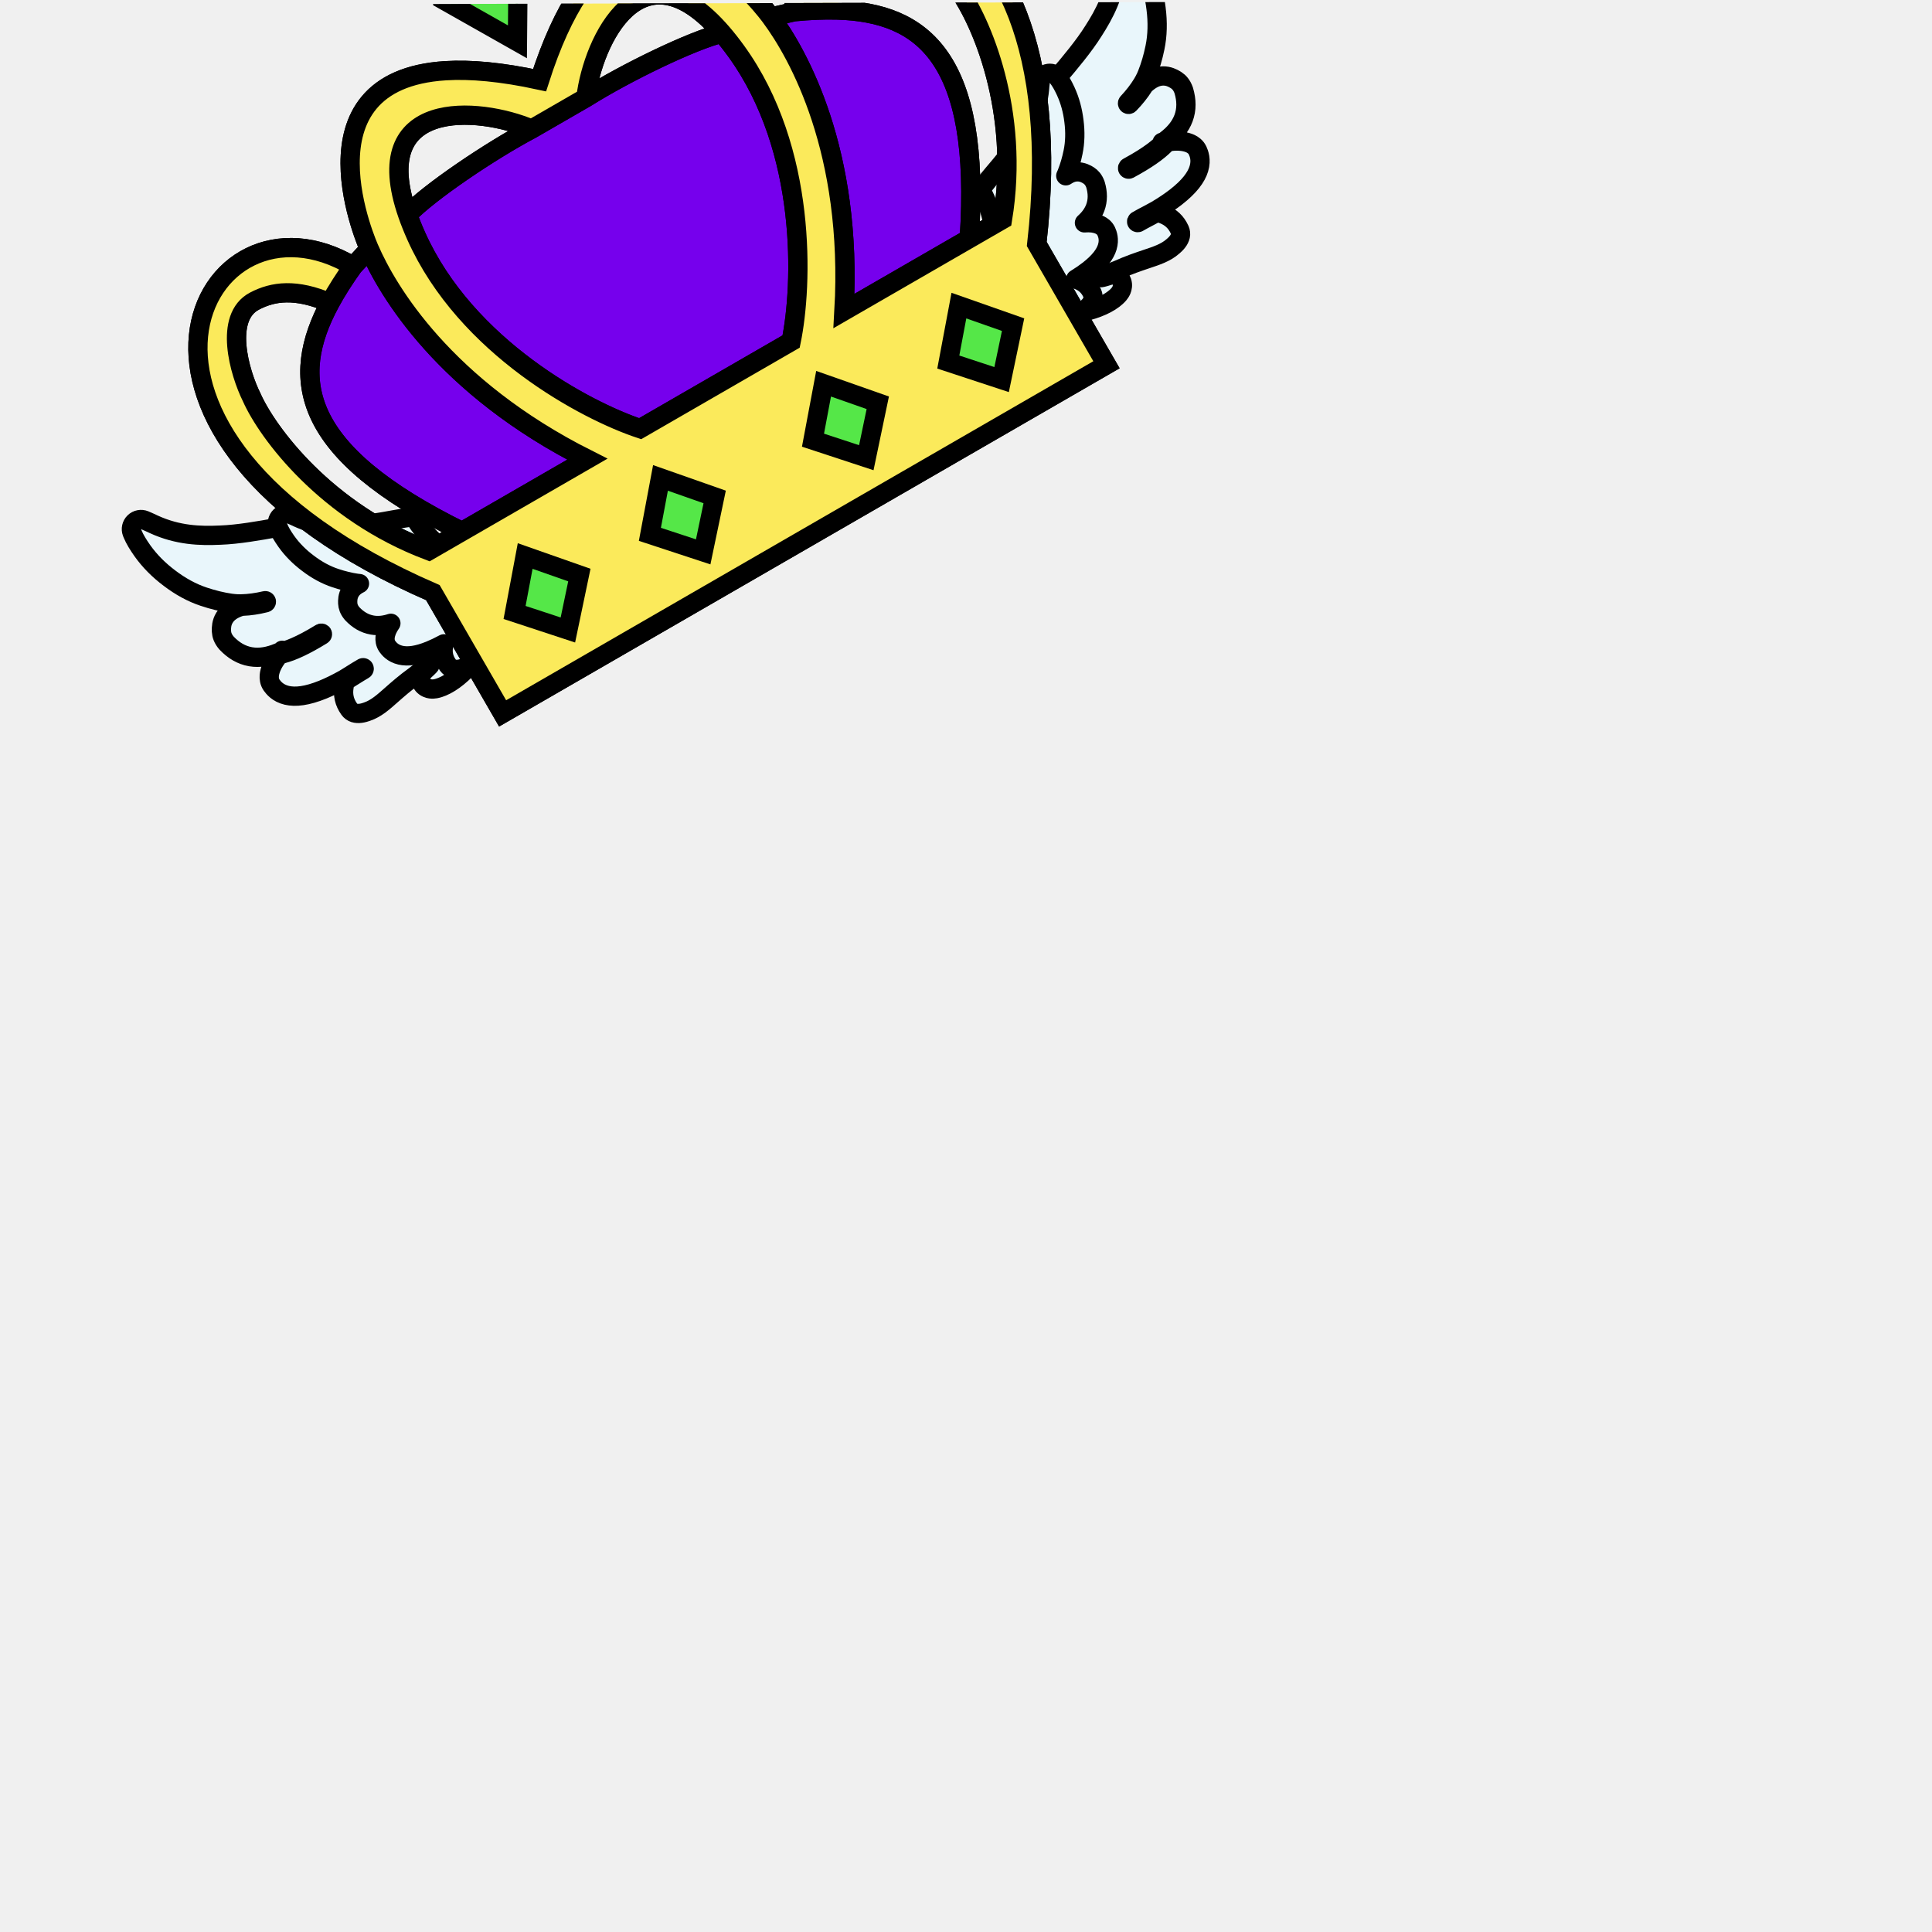
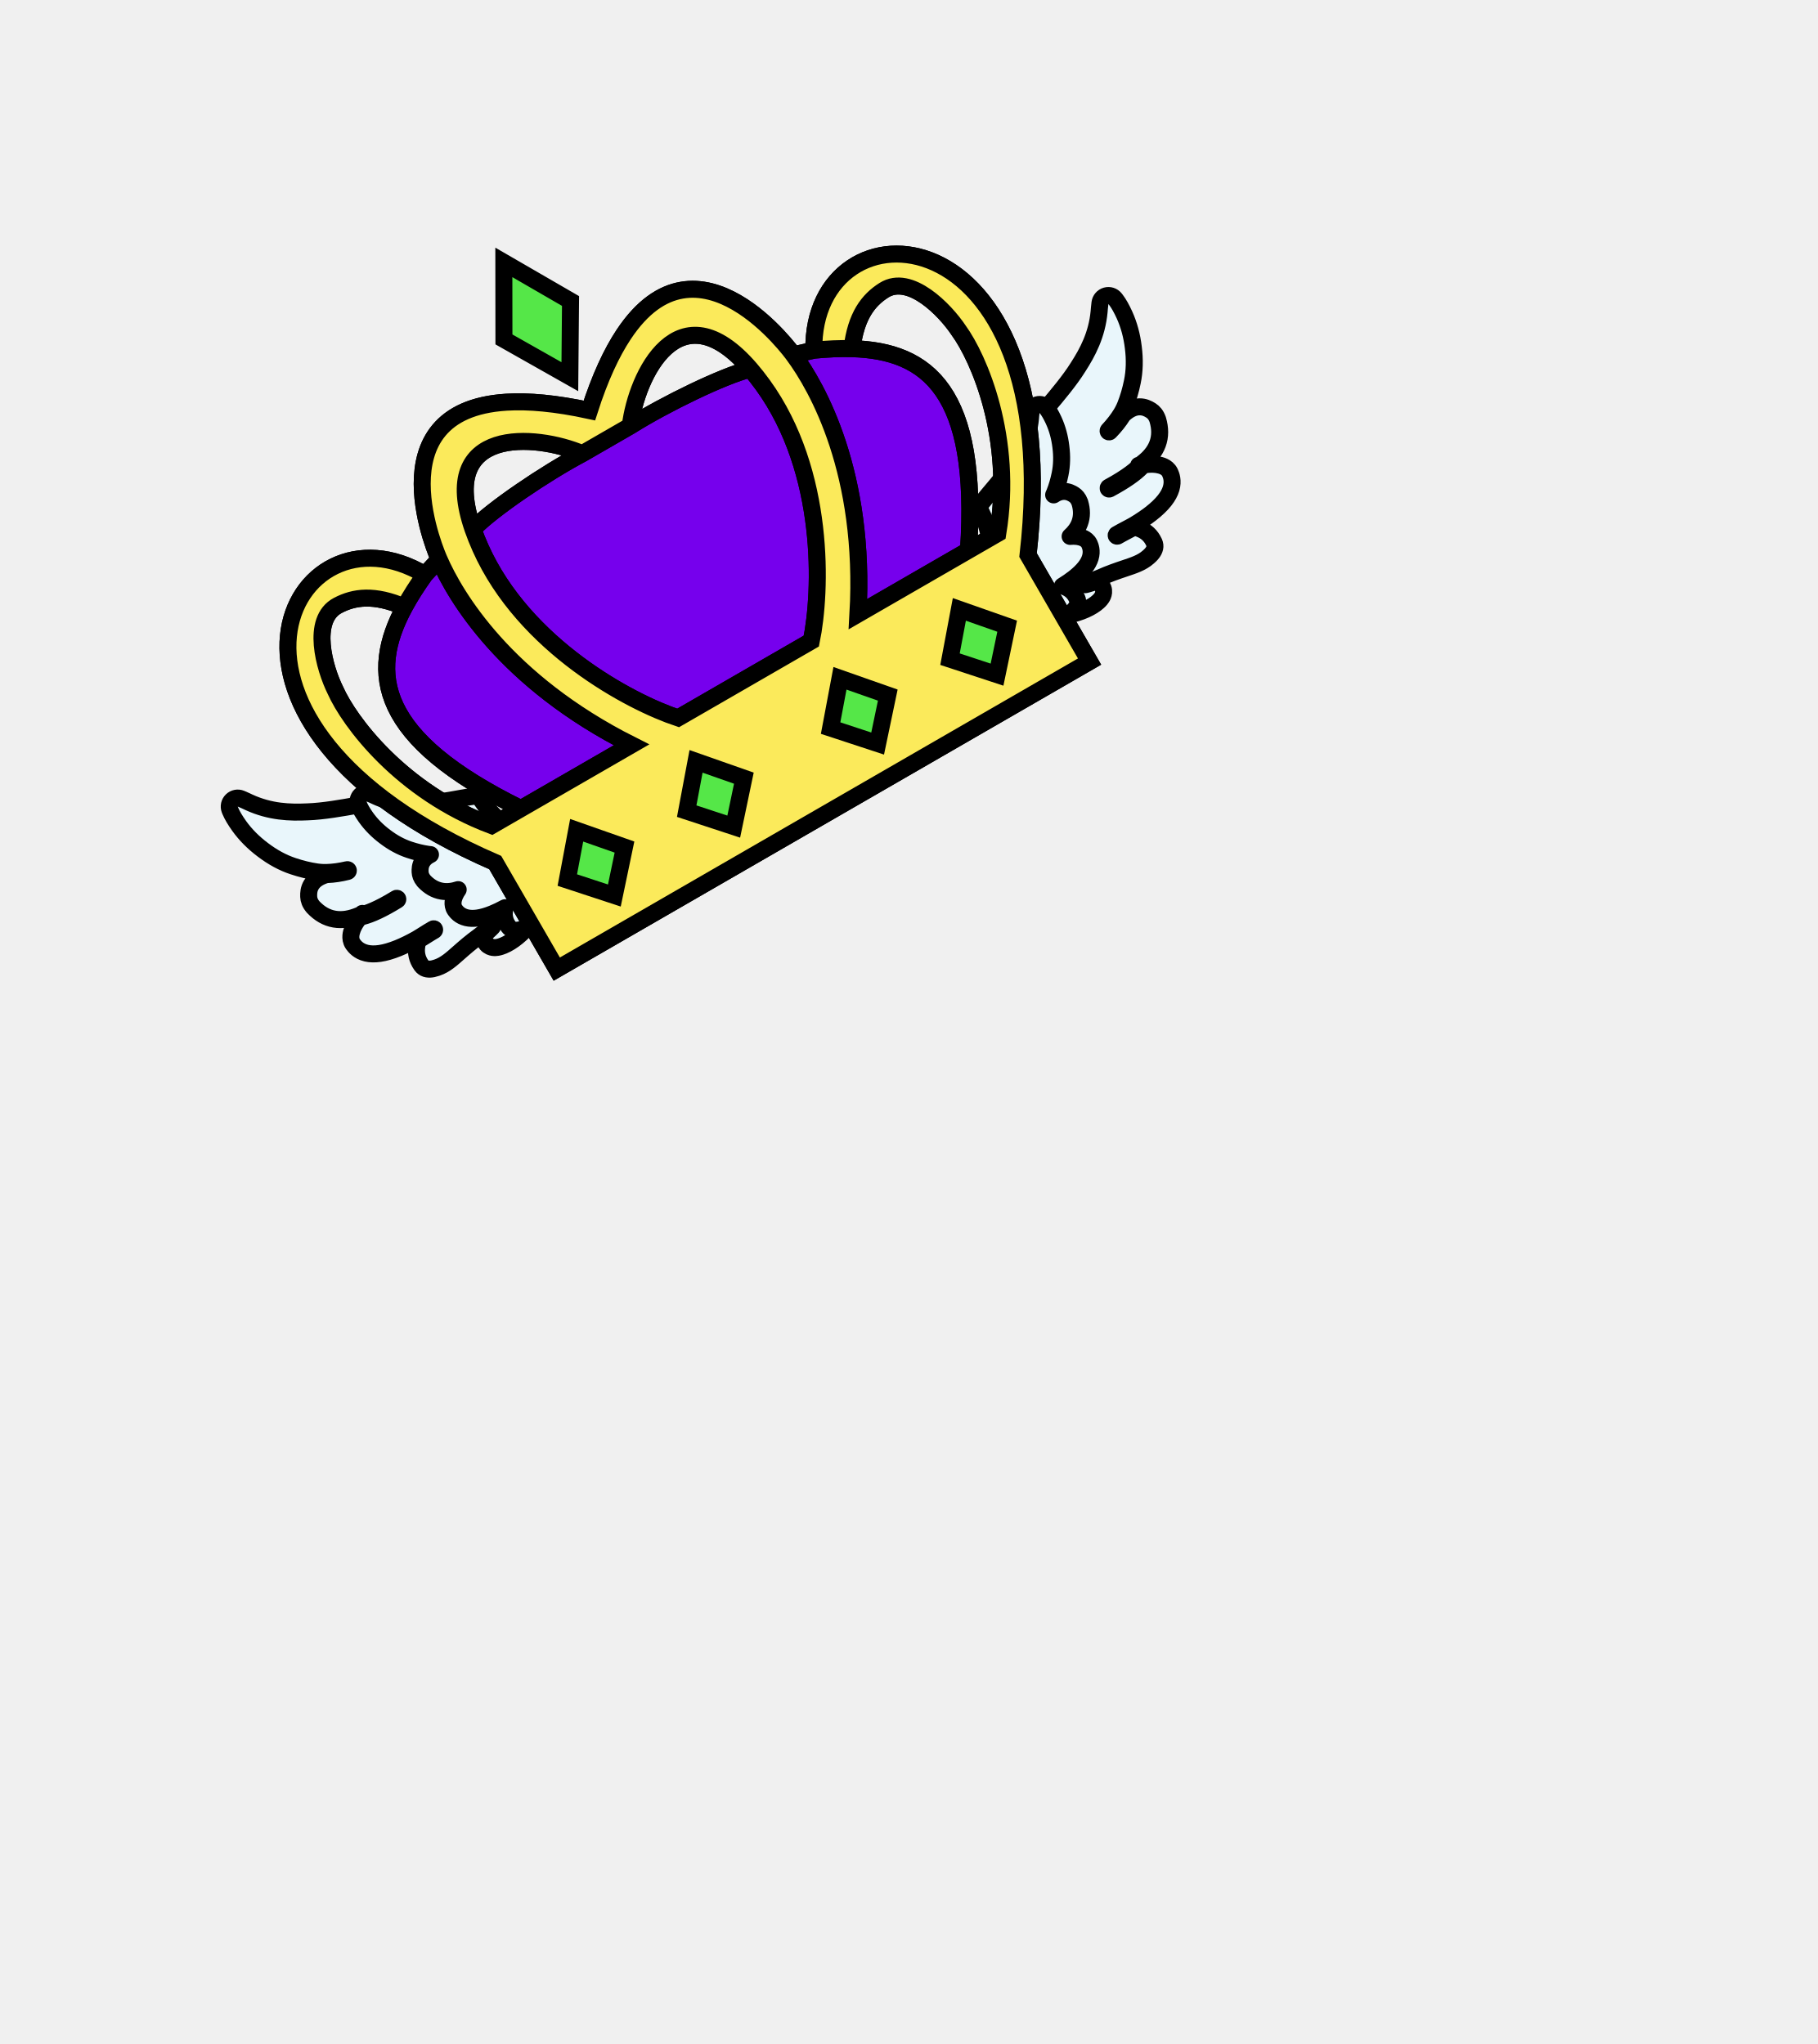
- <svg xmlns="http://www.w3.org/2000/svg" width="3009" height="3009" viewBox="0 0 3009 3009" fill="none">
-   <g clip-path="url(#clip0_4368_3927)">
+ <svg xmlns="http://www.w3.org/2000/svg" width="3209" height="3609" viewBox="-200 -600 3209 3609" fill="none">
+   <g>
    <path d="M209.201 813.335C204.901 817.507 203.497 823.838 205.629 829.437C205.817 829.932 205.998 830.37 206.122 830.665C206.261 831 206.317 831.13 206.385 831.298L206.693 832.046C209.941 839.826 215.328 848.689 222.119 858.235C222.127 858.246 222.135 858.257 222.143 858.268C233.343 873.923 247.43 888.057 263.972 900.451L263.972 900.452C281.072 913.473 299.045 923.308 317.558 929.408L317.558 929.409C331.81 934.169 345.784 937.572 359.304 939.536C359.433 939.555 359.563 939.572 359.692 939.587C360.474 939.68 362.583 939.973 364.448 940.108C364.512 940.116 364.586 940.127 364.664 940.135C364.774 940.147 364.932 940.162 365.122 940.179C368.203 940.478 371.458 940.603 375.656 940.541C375.686 940.54 375.716 940.539 375.747 940.539C387.596 940.291 400.063 938.554 412.831 935.576C412.851 935.571 412.872 935.566 412.892 935.561C413.703 935.369 414.621 935.864 414.866 936.779C415.066 937.684 414.488 938.565 413.658 938.771L413.613 938.783C401.018 941.955 389.097 943.726 378.228 944.131C376.845 944.183 375.475 944.426 374.159 944.853C363.121 948.433 354.624 953.879 349.594 962.104C344.955 969.691 344.708 977.41 344.883 982.353L344.922 983.304L344.927 983.393C345.209 988.723 347.037 994.708 352.624 1001.26C352.802 1001.47 352.985 1001.67 353.174 1001.87C363.717 1012.94 375.987 1020.4 390.371 1022.85C404.445 1025.25 418.9 1022.56 433.575 1016.41C433.764 1016.34 433.952 1016.27 434.139 1016.19C434.304 1016.14 434.385 1016.12 434.397 1016.12L434.397 1016.11C446.927 1013.54 467.216 1006.16 498.79 986.771C499.164 986.572 499.508 986.372 499.819 986.174C500.102 986.032 500.414 985.983 500.761 986.037C501.135 986.095 501.456 986.26 501.692 986.483L501.788 986.582L501.8 986.596C501.826 986.625 501.889 986.702 502.012 986.891C502.437 987.634 502.181 988.619 501.472 989.054L501.431 989.079C475.568 1005.04 455.535 1014.31 439.999 1018.3L439.397 1018.47C436.41 1019.37 433.772 1021.18 431.857 1023.65C428.24 1028.33 425.221 1033.43 422.937 1038.74L422.49 1039.81L422.362 1040.13C420.895 1043.96 419.692 1048.12 419.383 1052.31C419.089 1056.28 419.507 1061.79 422.942 1066.82L423.284 1067.3L423.312 1067.34C425.926 1070.91 432.392 1079.55 446.737 1082.92C460.143 1086.07 478.044 1084.07 502.797 1074.03C502.806 1074.02 502.814 1074.02 502.823 1074.02C513.104 1069.82 524.159 1064.41 535.572 1058C535.91 1057.81 536.241 1057.61 536.564 1057.39C537.345 1056.87 538.074 1056.46 539.634 1055.53L539.634 1055.53C540.968 1054.76 542.25 1053.95 543.224 1053.33L543.224 1053.33C552.525 1047.45 562.39 1041.32 564.814 1040.08C564.856 1040.06 564.897 1040.04 564.939 1040.02C565.255 1039.85 565.558 1039.82 565.881 1039.88C566.241 1039.95 566.574 1040.14 566.811 1040.41C566.819 1040.42 566.827 1040.43 566.835 1040.44C566.805 1040.4 566.901 1040.5 567.068 1040.81C567.447 1041.56 567.157 1042.59 566.345 1043.02L566.346 1043.02C564.179 1044.17 556.997 1048.55 545.06 1056.09L544.863 1056.22C544.167 1056.67 543.809 1056.9 543.496 1057.08C539.632 1059.3 536.956 1063.12 536.194 1067.51C536.078 1068.18 536.024 1068.5 535.976 1068.8L535.788 1069.9L535.744 1070.16C533.786 1082.56 536.367 1093.74 543.529 1103.9C543.708 1104.17 543.849 1104.37 543.918 1104.46C544.013 1104.6 544.108 1104.72 544.191 1104.82C544.607 1105.39 545.065 1105.93 545.57 1106.45L545.638 1106.52C548.013 1108.93 551.011 1110.38 554.132 1110.84C554.137 1110.84 554.142 1110.84 554.147 1110.85C555.667 1111.12 557.292 1111.22 559.015 1111.16C562.286 1111.04 566.061 1110.3 570.491 1108.76C570.93 1108.63 571.335 1108.48 571.704 1108.34C585.933 1103.55 597.116 1093.39 609.678 1082.27L609.678 1082.27C619.364 1073.73 631.008 1063.47 646.281 1052.44C646.372 1052.37 646.461 1052.3 646.55 1052.24C647.535 1051.49 648.551 1050.66 649.19 1050.15C650.714 1048.97 650.97 1048.73 651.689 1048.21C652.032 1047.96 652.365 1047.7 652.686 1047.43C659.697 1041.41 663.057 1038.14 665.548 1035.64L666.742 1034.47C666.78 1034.43 666.815 1034.4 666.852 1034.36L667.086 1034.15C667.697 1033.65 668.682 1033.68 669.291 1034.3L669.292 1034.3C669.908 1034.93 669.932 1035.97 669.243 1036.65L668.781 1037.1L668.527 1037.36C667.224 1038.7 664.676 1041.35 660.031 1045.49L659.555 1045.93C654.753 1050.6 653.612 1057.92 656.834 1063.85C656.984 1064.13 657.12 1064.36 657.224 1064.53C657.296 1064.65 657.363 1064.75 657.417 1064.83C657.852 1065.55 658.347 1066.23 658.898 1066.87C662.628 1071.19 667.376 1072.54 670.406 1072.95C673.438 1073.36 676.208 1073.06 678.166 1072.72C682.123 1072.03 686.001 1070.6 688.715 1069.49C688.739 1069.48 688.763 1069.47 688.788 1069.46C704.914 1062.72 721.447 1048.75 736.921 1030.61C736.93 1030.6 736.939 1030.59 736.948 1030.58C746.631 1019.17 752.555 1006.57 753.937 992.509C754.578 985.988 750.912 979.805 744.882 977.239L572.635 903.937L572.612 903.927C562.436 899.616 552.771 894.606 543.604 888.986C540.924 887.318 538.372 885.697 535.919 884.054C516.08 870.674 498.918 854.443 484.74 836.128C484.728 836.113 484.715 836.096 484.703 836.08C481.703 832.237 478.859 828.269 476.115 824.174C476.096 824.144 476.075 824.11 476.053 824.074C475.969 823.935 475.829 823.71 475.658 823.447C472.471 818.57 466.748 815.979 460.981 816.803C451.822 818.111 442.468 819.569 432.984 821.304L432.957 821.309L430.531 821.757C404.644 826.451 370.624 832.503 342.928 833.439L342.722 833.447C311.994 834.907 277.049 833.873 239.535 816.633C236.888 815.38 230.929 812.546 225.404 810.249C219.871 807.95 213.501 809.163 209.201 813.335ZM438.87 1013.42C439.123 1013.2 439.358 1012.98 439.574 1012.77C439.342 1013 439.106 1013.21 438.87 1013.42ZM437.058 1014.76C437.389 1014.55 437.702 1014.33 437.996 1014.12C438.135 1014.01 438.269 1013.91 438.4 1013.8C437.954 1014.16 437.505 1014.48 437.058 1014.76Z" fill="#E9F6FB" stroke="black" stroke-width="30" stroke-linejoin="round" />
    <path d="M436.552 804.256C432.252 808.428 430.847 814.759 432.979 820.359C433.145 820.796 433.303 821.177 433.403 821.415C433.527 821.712 433.556 821.779 433.605 821.902C436.09 828.051 440.176 834.904 445.228 842.135L446.253 843.588L446.277 843.621C455.235 856.143 466.477 867.414 479.632 877.272L479.632 877.274C493.231 887.629 507.586 895.499 522.438 900.394L522.438 900.395C533.735 904.168 544.841 906.875 555.616 908.44C555.745 908.459 555.874 908.477 556.004 908.492C556.48 908.549 558.23 908.79 559.792 908.908C559.818 908.911 559.846 908.914 559.875 908.918C553.906 911.785 549.002 915.712 545.702 921.108C541.301 928.305 541.39 935.586 541.575 939.533C541.576 939.563 541.577 939.594 541.579 939.624C541.829 944.357 543.436 949.537 547.928 955.005L548.372 955.536L548.643 955.845C548.734 955.946 548.828 956.046 548.922 956.146C557.537 965.193 567.731 971.453 579.804 973.509C589.409 975.145 599.116 973.932 608.793 970.738C606.405 974.088 604.376 977.672 602.778 981.386L602.405 982.27L602.279 982.592C601.072 985.742 600.017 989.33 599.743 993.039C599.483 996.554 599.829 1001.7 603.085 1006.47L603.409 1006.93L603.437 1006.96C605.642 1009.98 611.286 1017.49 623.634 1020.39C635.041 1023.07 649.768 1021.26 669.409 1013.29C669.417 1013.28 669.426 1013.28 669.435 1013.28C676.426 1010.43 683.839 1006.88 691.473 1002.74C691.287 1003.35 691.136 1003.97 691.027 1004.6C690.925 1005.18 690.887 1005.42 690.854 1005.62L690.711 1006.45L690.667 1006.72C689.008 1017.22 691.211 1026.8 697.274 1035.42C697.44 1035.67 697.57 1035.85 697.634 1035.94C697.689 1036.02 697.744 1036.09 697.795 1036.16C698.228 1036.75 698.711 1037.33 699.244 1037.87L699.296 1037.92C701.649 1040.32 704.615 1041.76 707.706 1042.24L708.25 1042.33C709.526 1042.52 710.849 1042.58 712.211 1042.53C715.148 1042.42 718.407 1041.77 722.081 1040.5C722.452 1040.38 722.796 1040.26 723.115 1040.14C734.959 1036.13 744.193 1027.68 753.832 1019.15L753.832 1019.15C761.396 1012.48 770.387 1004.56 782.176 996.043C782.266 995.977 782.356 995.911 782.445 995.844C782.962 995.453 783.489 995.033 783.929 994.681C783.51 997.761 784.044 1000.98 785.613 1003.87C785.689 1004 785.76 1004.13 785.824 1004.24C785.888 1004.35 785.946 1004.45 785.999 1004.54C786.101 1004.7 786.19 1004.84 786.25 1004.93C786.659 1005.59 787.119 1006.22 787.625 1006.8C791.247 1011 795.83 1012.28 798.659 1012.66C801.489 1013.04 804.021 1012.75 805.722 1012.46C809.165 1011.86 812.454 1010.64 814.649 1009.74C814.673 1009.73 814.698 1009.72 814.722 1009.71C827.996 1004.16 841.31 992.82 853.553 978.467C853.562 978.456 853.571 978.445 853.58 978.435C861.502 969.094 866.459 958.644 867.614 946.891C868.255 940.37 864.589 934.188 858.56 931.622L724.012 874.364L723.989 874.354C716.171 871.042 708.746 867.19 701.701 862.867C699.653 861.591 697.722 860.363 695.874 859.125C680.675 848.873 667.527 836.438 656.665 822.407C656.653 822.391 656.641 822.376 656.628 822.36C654.351 819.442 652.186 816.423 650.09 813.297C650.051 813.233 649.999 813.149 649.939 813.053C649.879 812.957 649.807 812.843 649.724 812.716C646.537 807.838 640.814 805.248 635.046 806.072C627.865 807.097 620.513 808.242 613.051 809.608L613.024 809.612L611.088 809.97C590.824 813.644 564.519 818.314 543.184 819.035L542.979 819.043C519.198 820.173 492.542 819.351 463.965 806.234C461.927 805.27 457.175 803.008 452.754 801.17L452.233 800.965C446.826 798.949 440.717 800.214 436.552 804.256ZM786.006 1004.53C785.997 1004.51 785.986 1004.5 785.977 1004.48C785.969 1004.47 785.962 1004.45 785.954 1004.44C785.971 1004.47 785.988 1004.5 786.006 1004.53ZM649.952 813.096C649.961 813.109 649.969 813.122 649.978 813.135C649.895 813.013 649.812 812.892 649.726 812.773C649.814 812.895 649.89 813.004 649.952 813.096Z" fill="#E9F6FB" stroke="black" stroke-width="30" stroke-linejoin="round" />
    <path d="M1752.45 -77.66C1758.22 -79.297 1764.4 -77.348 1768.18 -72.702C1768.52 -72.291 1768.81 -71.916 1769 -71.661C1769.22 -71.373 1769.31 -71.26 1769.42 -71.117L1769.91 -70.476C1775.03 -63.773 1780.01 -54.676 1784.88 -44.022C1784.88 -44.01 1784.89 -43.997 1784.89 -43.985C1792.85 -26.458 1798.05 -7.191 1800.51 13.331L1800.51 13.332C1803.24 34.651 1802.77 55.135 1798.8 74.217L1798.8 74.217C1795.79 88.94 1791.75 102.743 1786.69 115.434C1786.65 115.555 1786.6 115.676 1786.55 115.796C1786.23 116.519 1785.43 118.492 1784.62 120.175C1784.59 120.234 1784.57 120.304 1784.53 120.376C1784.49 120.477 1784.42 120.621 1784.34 120.794C1783.06 123.612 1781.54 126.493 1779.39 130.097C1779.37 130.123 1779.36 130.149 1779.34 130.175C1773.2 140.313 1765.47 150.242 1756.5 159.81C1756.49 159.825 1756.47 159.84 1756.46 159.855C1755.89 160.461 1755.86 161.504 1756.53 162.174C1757.21 162.799 1758.26 162.739 1758.86 162.123L1758.89 162.09C1767.93 152.769 1775.43 143.331 1781.21 134.12C1781.95 132.948 1782.84 131.883 1783.87 130.957C1792.49 123.188 1801.46 118.552 1811.09 118.309C1819.98 118.085 1826.79 121.731 1830.99 124.353L1831.79 124.863L1831.87 124.912C1836.34 127.821 1840.61 132.397 1843.49 140.51C1843.58 140.768 1843.66 141.029 1843.74 141.292C1848.06 155.958 1848.39 170.315 1843.32 183.997C1838.35 197.383 1828.8 208.559 1816.13 218.192C1815.98 218.321 1815.82 218.448 1815.67 218.572C1815.54 218.688 1815.48 218.747 1815.47 218.756L1815.47 218.756C1806.97 228.317 1790.43 242.198 1757.86 259.85C1757.5 260.075 1757.15 260.272 1756.83 260.443C1756.56 260.617 1756.36 260.863 1756.24 261.19C1756.1 261.543 1756.08 261.904 1756.16 262.22L1756.2 262.352L1756.2 262.369C1756.21 262.406 1756.25 262.499 1756.35 262.7C1756.78 263.44 1757.76 263.711 1758.49 263.314L1758.54 263.291C1785.29 248.872 1803.34 236.162 1814.56 224.699L1815 224.261C1817.28 222.125 1820.16 220.745 1823.26 220.325C1829.12 219.531 1835.05 219.468 1840.79 220.144L1841.94 220.289L1842.28 220.34C1846.33 220.984 1850.54 222.026 1854.32 223.849C1857.91 225.582 1862.47 228.7 1865.1 234.186L1865.35 234.725L1865.37 234.77C1867.16 238.817 1871.41 248.739 1867.16 262.847C1863.18 276.031 1852.49 290.531 1831.42 306.948C1831.41 306.953 1831.41 306.959 1831.4 306.965C1822.63 313.772 1812.41 320.64 1801.15 327.318C1800.82 327.516 1800.48 327.701 1800.13 327.872C1799.29 328.287 1798.57 328.713 1796.99 329.603L1796.99 329.602C1795.65 330.374 1794.31 331.077 1793.29 331.612L1793.29 331.612C1783.54 336.725 1773.3 342.203 1771.01 343.684C1770.98 343.709 1770.94 343.734 1770.9 343.759C1770.6 343.951 1770.41 344.195 1770.31 344.506C1770.19 344.853 1770.19 345.236 1770.3 345.577C1770.3 345.588 1770.31 345.6 1770.31 345.611C1770.3 345.568 1770.34 345.703 1770.52 346C1770.98 346.703 1772.02 346.966 1772.8 346.479L1772.8 346.48C1774.88 345.18 1782.26 341.149 1794.75 334.58L1794.96 334.472C1795.7 334.097 1796.08 333.901 1796.39 333.719C1800.25 331.484 1804.9 331.079 1809.08 332.614C1809.72 332.848 1810.02 332.962 1810.3 333.066L1811.35 333.457L1811.6 333.55C1823.32 338.052 1831.71 345.875 1836.92 357.157C1837.07 357.448 1837.17 357.671 1837.22 357.778C1837.29 357.927 1837.34 358.069 1837.4 358.195C1837.68 358.837 1837.92 359.506 1838.11 360.2L1838.14 360.294C1839.04 363.559 1838.8 366.879 1837.64 369.814C1837.63 369.818 1837.63 369.823 1837.63 369.828C1837.11 371.281 1836.39 372.74 1835.47 374.2C1833.73 376.972 1831.2 379.871 1827.65 382.939C1827.32 383.254 1826.99 383.531 1826.68 383.78C1815.42 393.707 1801.03 398.313 1785.12 403.629L1785.12 403.63C1772.88 407.751 1758.17 412.702 1740.98 420.413C1740.88 420.459 1740.78 420.504 1740.67 420.547C1739.54 421.027 1738.31 421.494 1737.55 421.79C1735.77 422.521 1735.43 422.621 1734.62 422.985C1734.23 423.159 1733.84 423.316 1733.44 423.456C1724.73 426.52 1720.21 427.792 1716.8 428.703L1715.19 429.151C1715.14 429.165 1715.09 429.176 1715.04 429.19L1714.74 429.289C1714.01 429.569 1713.54 430.435 1713.77 431.274L1713.77 431.275C1714.01 432.124 1714.9 432.664 1715.83 432.406L1716.45 432.233L1716.8 432.14C1718.61 431.682 1722.18 430.8 1728.09 428.848L1728.71 428.657C1735.15 426.832 1742.06 429.504 1745.59 435.259C1745.75 435.527 1745.88 435.76 1745.98 435.936C1746.05 436.057 1746.1 436.167 1746.15 436.255C1746.55 436.992 1746.9 437.762 1747.17 438.557C1749.05 443.947 1747.84 448.735 1746.69 451.564C1745.52 454.395 1743.87 456.641 1742.6 458.166C1740.03 461.25 1736.85 463.896 1734.53 465.688C1734.51 465.704 1734.49 465.72 1734.47 465.735C1720.57 476.334 1700.21 483.669 1676.76 487.999C1676.75 488.001 1676.74 488.004 1676.72 488.006C1661.99 490.684 1648.12 489.516 1635.25 483.682C1629.29 480.977 1625.77 474.711 1626.56 468.206L1649.2 282.385L1649.2 282.36C1650.56 271.392 1651.05 260.517 1650.77 249.767C1650.66 246.612 1650.54 243.593 1650.34 240.646C1648.67 216.775 1643.19 193.797 1634.42 172.361C1634.42 172.343 1634.41 172.323 1634.4 172.305C1632.57 167.785 1630.56 163.338 1628.38 158.914C1628.37 158.883 1628.35 158.848 1628.33 158.811C1628.25 158.668 1628.12 158.435 1627.98 158.155C1625.35 152.956 1625.97 146.705 1629.57 142.122C1635.28 134.845 1641.22 127.472 1647.46 120.127L1647.48 120.106L1649.08 118.229C1666.09 98.157 1688.34 71.721 1703 48.203L1703.11 48.03C1719.74 22.148 1736.32 -8.632 1740.14 -49.741C1740.38 -52.659 1740.91 -59.237 1741.68 -65.171C1742.45 -71.112 1746.69 -76.022 1752.45 -77.66ZM1810.89 221.28C1810.58 221.39 1810.27 221.485 1809.98 221.566C1810.3 221.479 1810.6 221.383 1810.89 221.28ZM1812.96 220.382C1812.62 220.565 1812.27 220.728 1811.94 220.874C1811.78 220.943 1811.62 221.007 1811.47 221.068C1812 220.859 1812.5 220.629 1812.96 220.382Z" fill="#E9F6FB" stroke="black" stroke-width="30" stroke-linejoin="round" />
    <path d="M1630.92 114.69C1636.68 113.053 1642.86 115.002 1646.65 119.648C1646.94 120.01 1647.19 120.338 1647.35 120.543C1647.55 120.799 1647.59 120.858 1647.67 120.962C1651.75 126.188 1655.65 133.153 1659.38 141.144L1660.13 142.758L1660.14 142.795C1666.51 156.814 1670.65 172.186 1672.61 188.507L1672.61 188.508C1674.78 205.462 1674.42 221.829 1671.23 237.139L1671.23 237.14C1668.85 248.81 1665.64 259.781 1661.61 269.895C1661.56 270.016 1661.51 270.137 1661.46 270.257C1661.27 270.697 1660.61 272.334 1659.93 273.745C1659.92 273.77 1659.91 273.796 1659.89 273.822C1665.36 270.087 1671.21 267.803 1677.54 267.643C1685.97 267.431 1692.23 271.148 1695.56 273.281C1695.58 273.298 1695.61 273.314 1695.63 273.33C1699.61 275.913 1703.29 279.896 1705.78 286.52L1706.02 287.17L1706.15 287.559C1706.19 287.689 1706.23 287.819 1706.27 287.951C1709.8 299.935 1710.12 311.893 1705.87 323.377C1702.48 332.513 1696.58 340.313 1688.97 347.097C1693.07 346.704 1697.19 346.738 1701.2 347.211L1702.15 347.331L1702.5 347.382C1705.83 347.912 1709.46 348.792 1712.81 350.409C1715.98 351.942 1720.27 354.816 1722.77 360.017L1723 360.527L1723.02 360.572C1724.53 363.987 1728.22 372.633 1724.55 384.776C1721.17 395.995 1712.24 407.841 1695.51 420.867C1695.51 420.872 1695.5 420.878 1695.49 420.884C1689.53 425.513 1682.75 430.158 1675.35 434.703C1675.97 434.844 1676.58 435.023 1677.18 435.243C1677.74 435.448 1677.96 435.531 1678.15 435.604L1678.94 435.899L1679.19 435.991C1689.12 439.806 1696.31 446.501 1700.75 456.065C1700.88 456.334 1700.98 456.539 1701.02 456.639C1701.06 456.723 1701.09 456.806 1701.13 456.884C1701.43 457.558 1701.68 458.263 1701.89 458.995L1701.91 459.068C1702.8 462.304 1702.57 465.593 1701.44 468.508L1701.24 469.024C1700.77 470.224 1700.16 471.403 1699.44 472.556C1697.88 475.045 1695.68 477.54 1692.74 480.086C1692.46 480.35 1692.18 480.587 1691.91 480.802C1682.52 489.055 1670.59 492.829 1658.38 496.909L1658.38 496.909C1648.82 500.127 1637.46 503.951 1624.2 509.903C1624.09 509.949 1623.99 509.994 1623.89 510.037C1623.29 510.289 1622.66 510.536 1622.14 510.74C1625.02 511.917 1627.54 513.989 1629.25 516.791C1629.33 516.926 1629.41 517.051 1629.47 517.161C1629.53 517.271 1629.59 517.372 1629.64 517.46C1629.73 517.633 1629.81 517.779 1629.86 517.877C1630.22 518.56 1630.53 519.271 1630.79 520.003C1632.61 525.235 1631.43 529.846 1630.35 532.487C1629.26 535.129 1627.74 537.176 1626.64 538.502C1624.4 541.184 1621.7 543.423 1619.82 544.872C1619.8 544.889 1619.78 544.905 1619.76 544.921C1608.32 553.645 1591.84 559.503 1573.29 562.93C1573.27 562.932 1573.26 562.935 1573.24 562.937C1561.19 565.127 1549.67 564.195 1538.91 559.319C1532.94 556.613 1529.42 550.348 1530.21 543.844L1547.9 398.692L1547.9 398.668C1548.94 390.241 1549.32 381.884 1549.1 373.622C1549.02 371.21 1548.92 368.924 1548.77 366.705C1547.49 348.416 1543.3 330.812 1536.58 314.39C1536.57 314.371 1536.56 314.353 1536.56 314.334C1535.17 310.903 1533.64 307.518 1531.98 304.14C1531.94 304.074 1531.89 303.988 1531.84 303.888C1531.79 303.788 1531.72 303.668 1531.66 303.533C1529.03 298.334 1529.64 292.082 1533.24 287.499C1537.72 281.793 1542.39 275.999 1547.3 270.219L1547.32 270.198L1548.6 268.701C1561.91 252.988 1579.11 232.542 1590.4 214.427L1590.51 214.253C1603.38 194.223 1615.99 170.727 1618.92 139.419C1619.11 137.173 1619.52 131.927 1620.14 127.179L1620.22 126.625C1621.18 120.934 1625.33 116.277 1630.92 114.69ZM1629.63 517.463C1629.62 517.447 1629.61 517.43 1629.6 517.414C1629.6 517.4 1629.59 517.387 1629.58 517.373C1629.59 517.403 1629.61 517.433 1629.63 517.463ZM1531.87 303.92C1531.88 303.935 1531.88 303.949 1531.89 303.962C1531.83 303.83 1531.76 303.697 1531.7 303.563C1531.77 303.701 1531.82 303.821 1531.87 303.92Z" fill="#E9F6FB" stroke="black" stroke-width="30" stroke-linejoin="round" />
    <path d="M648.16 367.473C725.711 540.891 913.048 639.848 997.023 667.649L1114.58 599.775L1232.14 531.901C1250.05 445.277 1258.02 233.56 1146.62 79.69C1139.1 69.315 1131.76 59.996 1124.57 51.663C1077.51 63.16 974.685 113.12 912.56 152.123L870.239 176.557L827.917 200.992C763.077 235.292 668.398 299.36 634.911 334.369C638.535 344.757 642.931 355.781 648.16 367.473Z" fill="#7600ED" />
    <path d="M575.162 387.67L550.026 414.721C536.389 433.855 524.159 452.836 513.98 471.72C450.478 589.527 466.819 703.577 719.58 827.83L914.731 715.16C691.976 603.004 603.416 452.871 575.162 387.67Z" fill="#7600ED" />
    <path d="M1236.6 18.327L1200.61 26.57C1242.94 83.638 1328.68 235.401 1314.44 484.39L1509.59 371.72C1528.36 90.695 1437.76 19.519 1303.99 15.609C1282.54 14.983 1259.99 16.084 1236.6 18.327Z" fill="#7600ED" />
    <path d="M575.163 387.67L550.026 414.721M719.58 827.83L914.731 715.16C691.976 603.004 603.416 452.871 575.163 387.67C575.163 387.67 455.901 124.816 693.95 110.132C732.638 107.745 780.765 111.914 840.374 124.831C858.993 66.749 879.446 22.986 900.856 -9.326C1032.6 -208.14 1200.61 26.57 1200.61 26.57C1242.94 83.638 1328.68 235.401 1314.44 484.39L1509.59 371.72M550.026 414.721C315.371 274.325 100.955 673.992 674.193 922.998C774.642 1096.99 782.791 1111.09 782.791 1111.09L1253.04 839.595L1723.3 568.094C1723.3 568.094 1715.16 553.985 1614.7 379.997C1685.67 -240.944 1232.34 -255.089 1236.6 18.327M550.026 414.721C536.389 433.855 524.159 452.836 513.98 471.72M719.58 827.83L667.854 857.694C507.561 797.254 416.38 673.714 392.002 618.82C372.633 579.843 348.275 494.215 396.386 468.946C425.252 453.785 460.581 448.733 513.98 471.72M719.58 827.83C466.819 703.577 450.478 589.527 513.98 471.72M634.911 334.369C668.398 299.36 763.077 235.292 827.917 200.992L870.239 176.557L912.56 152.123C974.685 113.12 1077.51 63.16 1124.57 51.663M1124.57 51.663C1131.76 59.996 1139.1 69.315 1146.62 79.69C1258.02 233.56 1250.05 445.277 1232.14 531.901L1114.58 599.775L997.023 667.649C913.048 639.848 725.711 540.891 648.16 367.473C642.931 355.781 638.535 344.757 634.911 334.369C571.347 152.171 745.246 165.678 827.917 200.992M1200.61 26.57L1236.6 18.327M1236.6 18.327C1259.99 16.084 1282.54 14.983 1303.99 15.609M1509.59 371.72L1561.31 341.855C1589.12 172.818 1527.72 32.082 1492.37 -16.477C1468.3 -52.739 1406.32 -116.647 1360.38 -87.617C1332.82 -70.199 1310.78 -42.129 1303.99 15.609M1509.59 371.72C1528.36 90.695 1437.76 19.519 1303.99 15.609M912.56 152.123C923.313 62.871 998.565 -94.484 1124.57 51.663" stroke="black" stroke-width="30.004" />
    <path fill-rule="evenodd" clip-rule="evenodd" d="M550.029 414.725C315.373 274.329 100.957 673.996 674.195 923.002C774.644 1096.99 782.793 1111.1 782.793 1111.1L1253.05 839.598L1723.3 568.098C1723.3 568.098 1715.16 553.988 1614.7 380.001C1685.67 -240.94 1232.34 -255.085 1236.6 18.331C1259.99 16.088 1282.54 14.987 1303.99 15.613C1310.78 -42.125 1332.82 -70.195 1360.38 -87.613C1406.32 -116.643 1468.3 -52.735 1492.37 -16.473C1527.72 32.086 1589.12 172.822 1561.32 341.859L1509.59 371.724L1314.44 484.394C1328.69 235.405 1242.95 83.642 1200.61 26.574C1200.61 26.574 1032.6 -208.136 900.859 -9.321C879.448 22.99 858.995 66.753 840.377 124.835C780.767 111.918 732.641 107.749 693.953 110.136C455.903 124.821 575.165 387.674 575.165 387.674C603.418 452.875 691.978 603.008 914.733 715.164L719.583 827.834L667.856 857.698C507.563 797.258 416.382 673.718 392.004 618.824C372.636 579.847 348.278 494.219 396.388 468.95C425.254 453.789 460.583 448.737 513.982 471.724C524.161 452.84 536.391 433.859 550.029 414.725ZM997.025 667.652C913.051 639.852 725.713 540.895 648.162 367.478C642.933 355.785 638.537 344.761 634.913 334.373C571.349 152.175 745.248 165.682 827.919 200.996L870.241 176.561L912.563 152.127C923.316 62.875 998.567 -94.48 1124.57 51.667C1131.76 60 1139.11 69.319 1146.62 79.694C1258.03 233.564 1250.06 445.281 1232.15 531.905L1114.59 599.779L997.025 667.652Z" fill="#FBEA5B" />
    <path d="M805.892 65.107L689.533 -0.687L689.376 -136.705L807.093 -68.561L805.892 65.107Z" fill="#55E748" />
    <path d="M575.165 387.674L550.029 414.725M719.583 827.834L914.733 715.164C691.978 603.008 603.418 452.875 575.165 387.674C575.165 387.674 455.903 124.821 693.953 110.136C732.641 107.749 780.767 111.918 840.377 124.835C858.995 66.753 879.448 22.99 900.859 -9.322C1032.6 -208.136 1200.61 26.574 1200.61 26.574C1242.95 83.642 1328.69 235.405 1314.44 484.394L1509.59 371.724M550.029 414.725C315.373 274.329 100.957 673.996 674.195 923.002C774.644 1096.99 782.793 1111.1 782.793 1111.1L1253.05 839.598L1723.3 568.098C1723.3 568.098 1715.16 553.988 1614.7 380.001C1685.67 -240.94 1232.34 -255.085 1236.6 18.331M550.029 414.725C536.391 433.859 524.161 452.84 513.982 471.724M719.583 827.834L667.856 857.698C507.563 797.258 416.382 673.718 392.004 618.824C372.636 579.847 348.278 494.219 396.388 468.95C425.254 453.789 460.583 448.737 513.982 471.724M719.583 827.834C466.821 703.581 450.481 589.531 513.982 471.724M634.913 334.373C668.401 299.364 763.079 235.296 827.919 200.996L870.241 176.561L912.563 152.127C974.688 113.124 1077.51 63.164 1124.57 51.667M1124.57 51.667C1131.76 60 1139.11 69.319 1146.62 79.694C1258.03 233.564 1250.06 445.281 1232.15 531.905L1114.59 599.779L997.025 667.652C913.051 639.852 725.713 540.895 648.162 367.478C642.933 355.785 638.537 344.761 634.913 334.373C571.349 152.175 745.248 165.682 827.919 200.996M1200.61 26.574L1236.6 18.331M1236.6 18.331C1259.99 16.088 1282.54 14.987 1303.99 15.613M1509.59 371.724L1561.32 341.859C1589.12 172.822 1527.72 32.086 1492.37 -16.473C1468.3 -52.735 1406.32 -116.643 1360.38 -87.613C1332.82 -70.195 1310.78 -42.125 1303.99 15.613M1509.59 371.724C1528.36 90.699 1437.76 19.523 1303.99 15.613M912.563 152.127C923.316 62.875 998.567 -94.48 1124.57 51.667M805.892 65.107L689.533 -0.687L689.376 -136.705L807.093 -68.561L805.892 65.107Z" stroke="black" stroke-width="30.004" />
    <path d="M884.455 981.182L801.424 953.882L817.939 865.973L902.328 895.625L884.455 981.182Z" fill="#55E748" />
    <path d="M884.455 981.182L801.424 953.882L817.939 865.973L902.328 895.625L884.455 981.182Z" stroke="black" stroke-width="30.004" />
    <path d="M1095.19 859.514L1012.16 832.214L1028.67 744.305L1113.06 773.957L1095.19 859.514Z" fill="#55E748" />
    <path d="M1095.19 859.514L1012.16 832.214L1028.67 744.305L1113.06 773.957L1095.19 859.514Z" stroke="black" stroke-width="30.004" />
    <path d="M1349.22 712.85L1266.19 685.55L1282.71 597.641L1367.1 627.293L1349.22 712.85Z" fill="#55E748" />
    <path d="M1349.22 712.85L1266.19 685.55L1282.71 597.641L1367.1 627.293L1349.22 712.85Z" stroke="black" stroke-width="30.004" />
    <path d="M1559.96 591.182L1476.93 563.882L1493.44 475.973L1577.83 505.625L1559.96 591.182Z" fill="#55E748" />
    <path d="M1559.96 591.182L1476.93 563.882L1493.44 475.973L1577.83 505.625L1559.96 591.182Z" stroke="black" stroke-width="30.004" />
  </g>
-   <defs>
-     <clipPath id="clip0_4368_3927">
-       <rect width="3000" height="3000" fill="white" transform="translate(0 8.055) rotate(-0.153839)" />
-     </clipPath>
-   </defs>
</svg>
